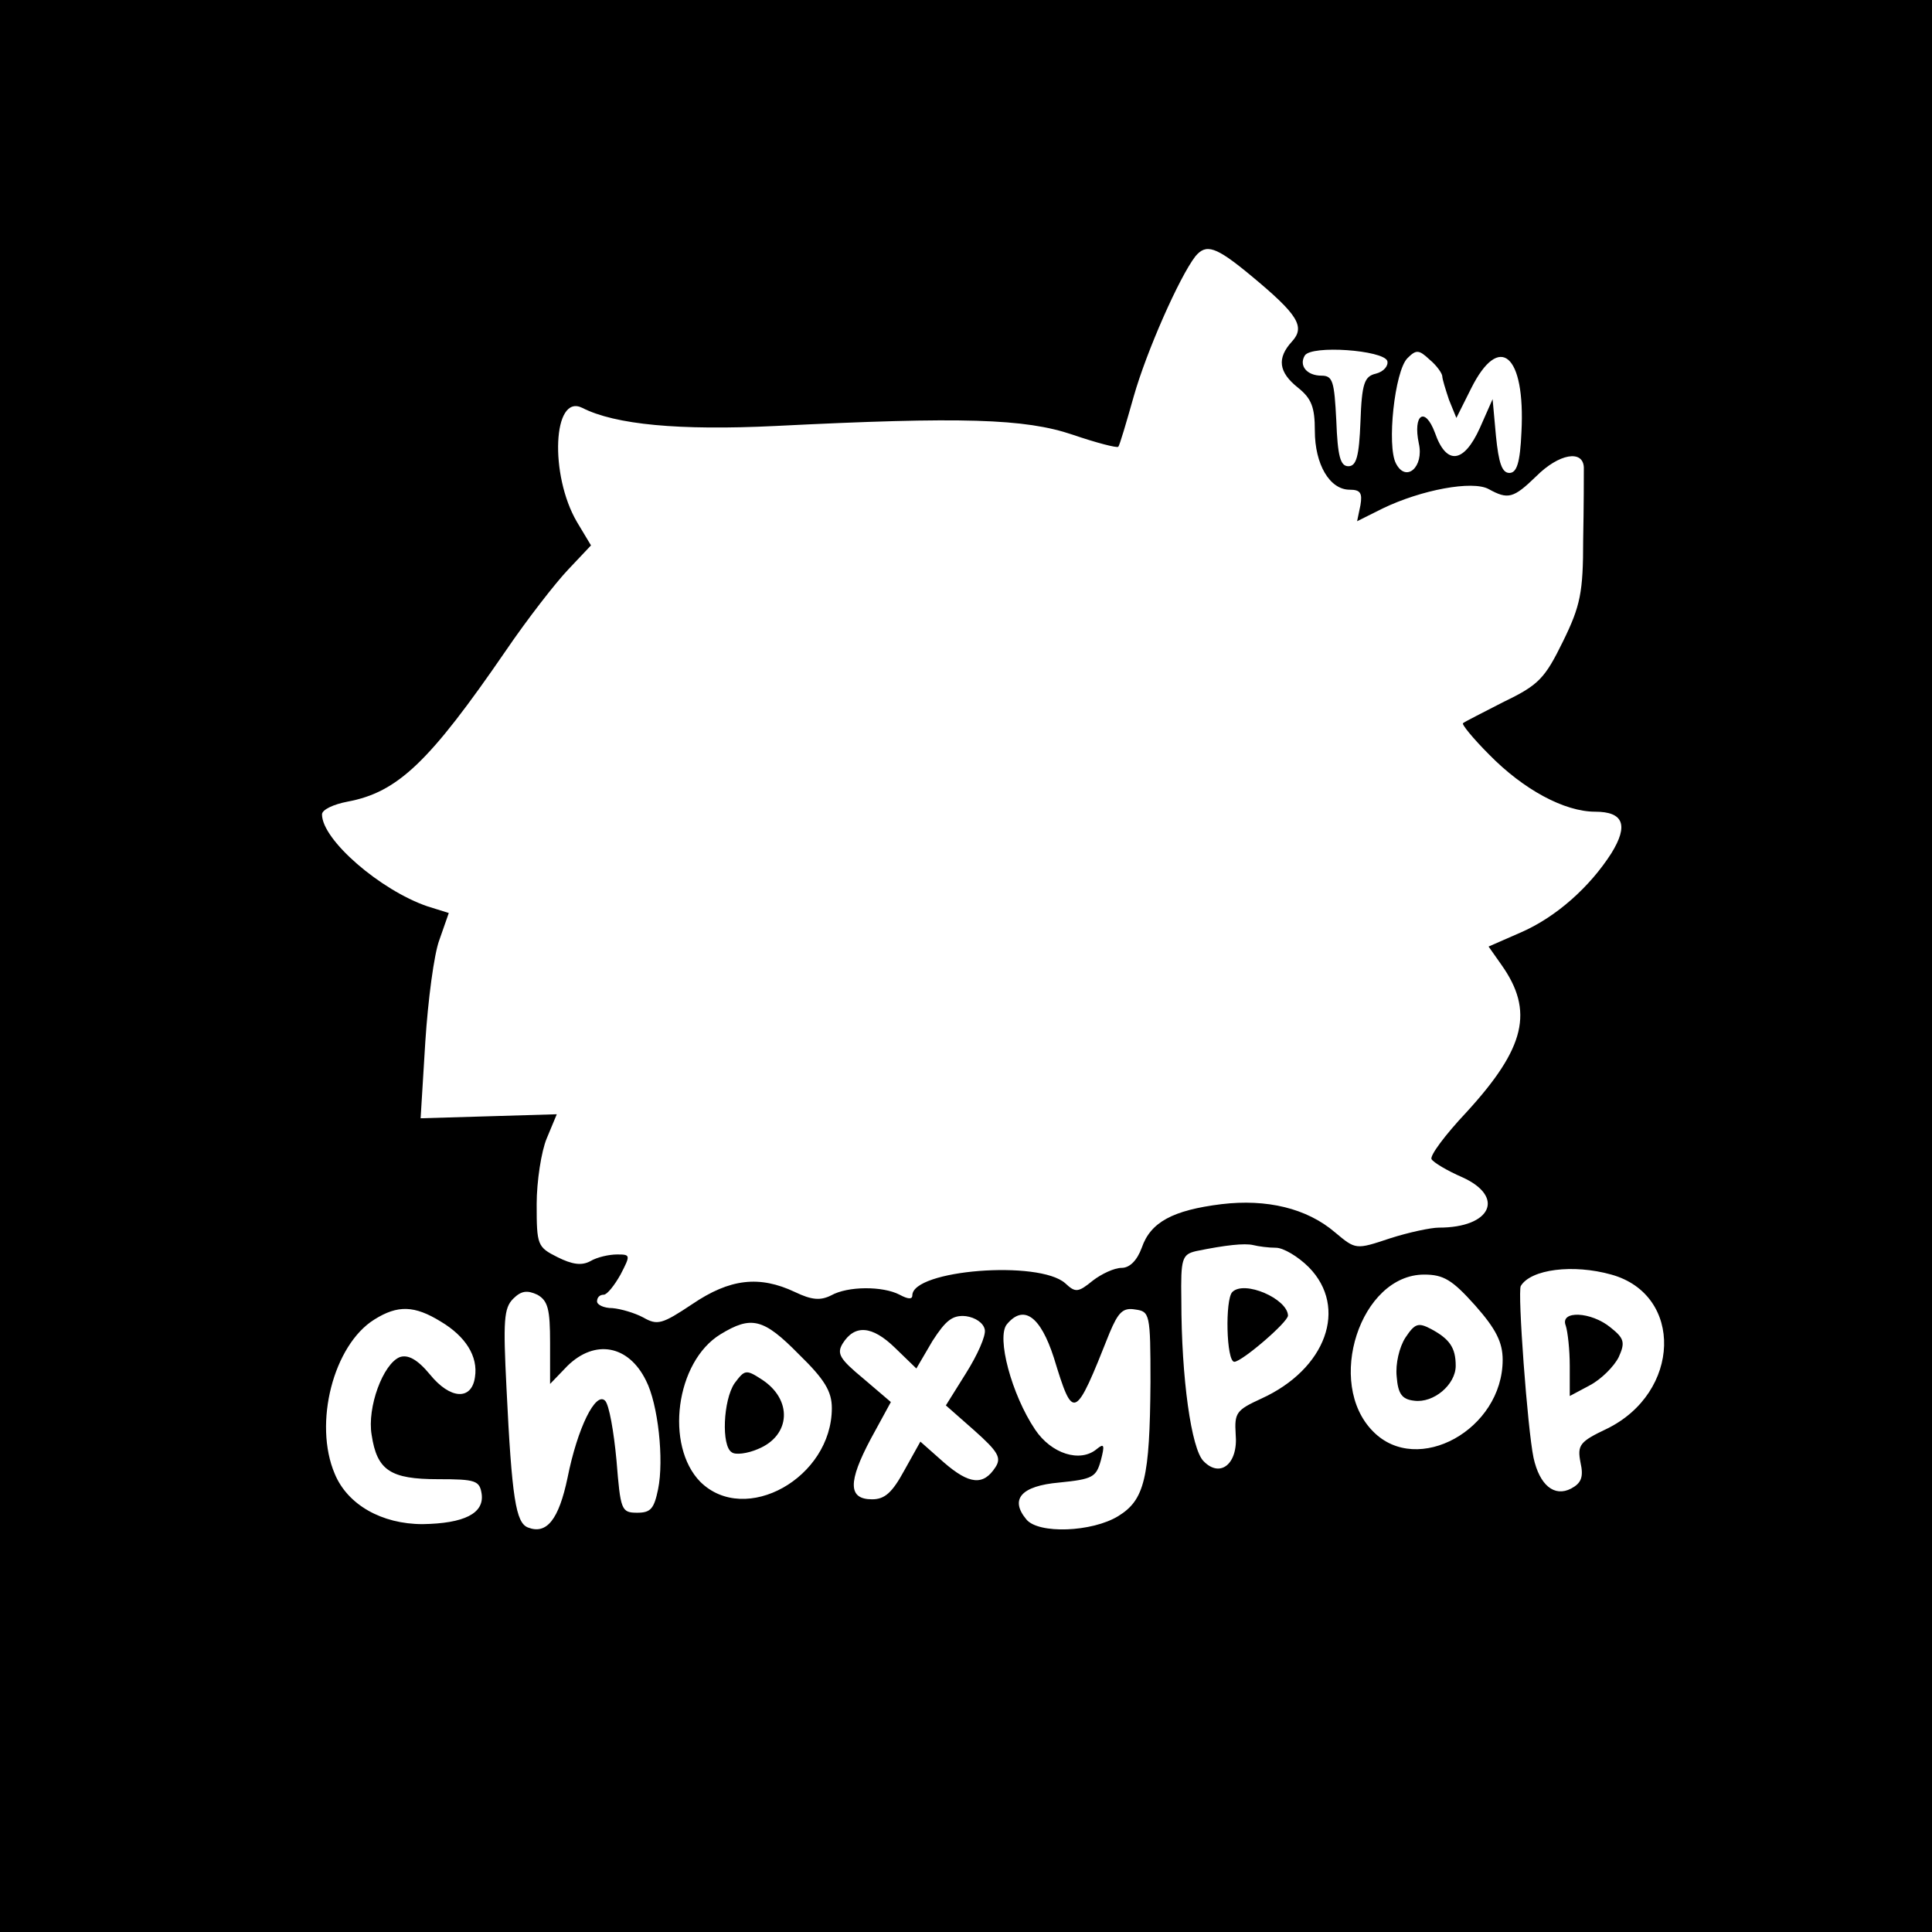
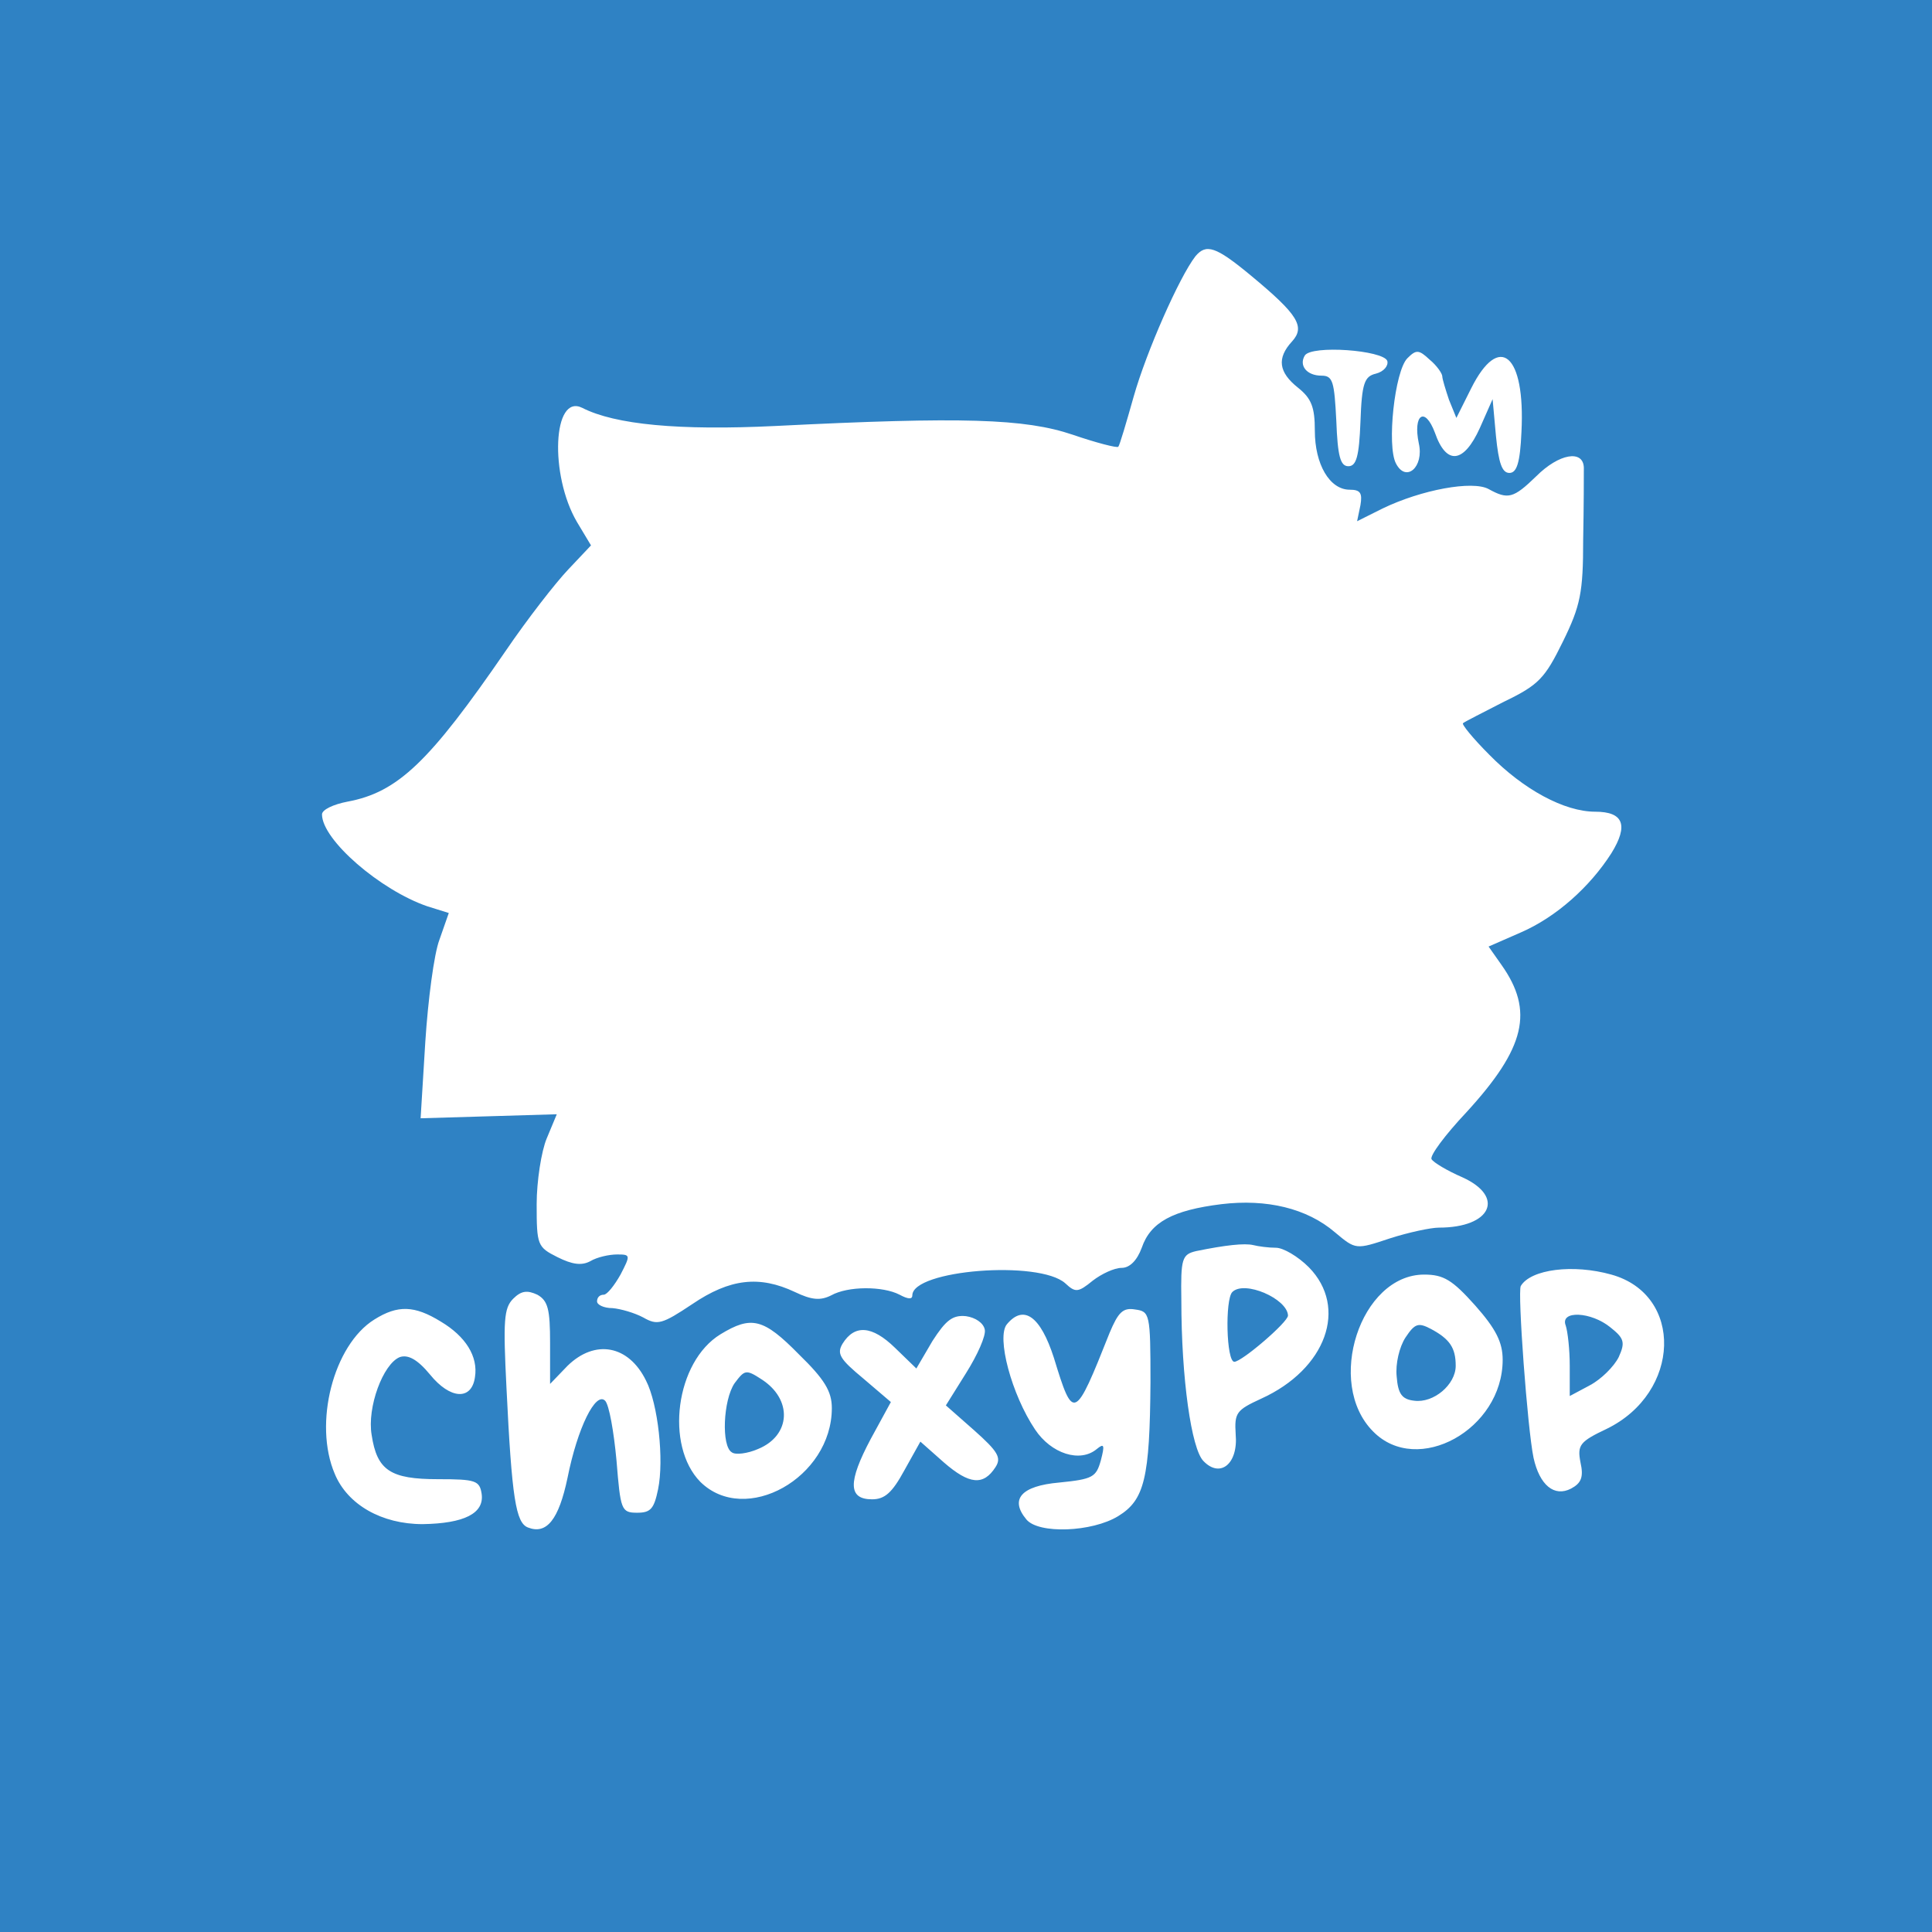
<svg xmlns="http://www.w3.org/2000/svg" version="1.0" width="288pt" height="288pt" viewBox="0 0 288 288" preserveAspectRatio="xMidYMid meet">
-   <g transform="translate(0,288) scale(0.1,-0.1)" fill="#000000" stroke="none">
+   <g transform="translate(0,288) scale(0.1,-0.1)" fill="#2F82C4" stroke="none">
    <path d="M0 1440 l0 -1440 1440 0 1440 0 0 1440 0 1440 -1440 0 -1440 0 0 -1440z m1865 1029 c70 -58 81 -76 61 -98 -23 -25 -20 -46 9 -69 20 -16 25 -29 25 -64 0 -50 22 -88 52 -88 16 0 19 -5 16 -23 l-5 -24 38 19 c58 28 134 42 158 29 29 -16 37 -14 71 19 34 34 70 40 71 13 0 -10 0 -58 -1 -108 0 -78 -4 -98 -30 -151 -27 -55 -36 -65 -88 -90 -31 -16 -59 -30 -61 -32 -3 -1 15 -23 39 -47 51 -52 112 -85 158 -85 42 0 50 -20 24 -62 -32 -50 -82 -95 -135 -118 l-48 -21 19 -27 c49 -69 36 -124 -52 -220 -32 -34 -55 -65 -52 -70 3 -5 23 -17 46 -27 64 -29 43 -75 -35 -75 -12 0 -45 -7 -73 -16 -51 -17 -51 -17 -82 9 -42 36 -102 50 -169 42 -73 -9 -106 -27 -119 -65 -7 -19 -18 -30 -30 -30 -11 0 -30 -9 -43 -19 -22 -18 -26 -18 -41 -4 -39 35 -228 20 -228 -18 0 -6 -6 -6 -19 1 -25 13 -77 13 -102 -1 -16 -8 -29 -7 -54 5 -53 25 -97 20 -153 -18 -45 -30 -52 -32 -73 -20 -13 7 -34 13 -46 14 -13 0 -23 5 -23 10 0 6 4 10 10 10 5 0 16 14 25 30 15 29 15 30 -5 30 -12 0 -30 -4 -40 -10 -13 -7 -27 -5 -49 6 -30 15 -31 18 -31 79 0 34 7 79 15 98 l15 36 -101 -3 -102 -3 7 114 c4 62 13 131 21 152 l14 40 -32 10 c-70 24 -157 99 -157 137 0 7 17 15 38 19 75 14 122 59 236 225 32 47 74 101 93 121 l34 36 -21 35 c-41 70 -36 192 8 170 49 -25 144 -34 288 -27 279 14 372 11 443 -13 35 -12 66 -20 68 -18 2 2 12 36 23 75 19 67 68 178 92 209 16 19 30 15 83 -29z m203 -127 c2 -7 -5 -16 -17 -19 -17 -4 -21 -14 -23 -72 -2 -51 -6 -66 -18 -66 -12 0 -16 15 -18 68 -3 58 -5 67 -22 67 -22 0 -34 15 -25 30 10 16 117 8 123 -8z m82 -23 c0 -4 5 -20 10 -35 l11 -27 22 44 c42 84 81 51 75 -65 -2 -46 -7 -61 -18 -61 -11 0 -16 15 -20 55 l-5 55 -19 -43 c-24 -53 -50 -56 -67 -7 -15 40 -33 27 -24 -16 8 -35 -19 -59 -34 -30 -14 26 -2 138 17 157 13 13 17 13 33 -2 11 -9 19 -21 19 -25z m-248 -1299 c11 0 33 -13 49 -29 59 -60 26 -152 -71 -196 -37 -17 -40 -21 -38 -53 4 -44 -23 -66 -48 -40 -18 18 -33 123 -33 240 -1 62 1 68 22 73 44 9 72 12 85 9 8 -2 23 -4 34 -4z m500 -40 c108 -30 104 -176 -7 -230 -40 -19 -44 -24 -39 -50 5 -22 1 -31 -14 -39 -25 -13 -47 5 -56 46 -9 43 -24 247 -19 256 15 25 78 33 135 17z m-203 -46 c31 -35 41 -55 41 -81 0 -104 -127 -174 -193 -107 -72 72 -19 234 76 234 29 0 42 -8 76 -46z m-1379 -56 l0 -61 26 27 c41 40 91 31 117 -22 18 -35 27 -118 18 -162 -6 -29 -11 -35 -31 -35 -24 0 -25 4 -31 78 -4 43 -11 83 -17 89 -14 14 -41 -40 -56 -115 -13 -62 -31 -85 -59 -74 -18 7 -24 43 -32 208 -5 100 -4 119 10 133 12 12 21 13 36 6 16 -9 19 -22 19 -72z m-163 32 c37 -22 56 -52 51 -83 -5 -35 -37 -33 -67 4 -19 23 -33 30 -45 26 -25 -10 -49 -75 -42 -116 8 -53 28 -66 99 -66 56 0 62 -2 65 -22 4 -29 -26 -44 -88 -45 -61 0 -112 29 -131 75 -32 75 -2 192 59 230 35 22 60 21 99 -3z m1058 -90 c-1 -144 -9 -176 -48 -200 -39 -24 -119 -27 -137 -5 -25 30 -8 50 49 55 50 5 55 8 62 33 6 23 5 26 -6 17 -25 -21 -68 -7 -92 29 -35 52 -58 138 -42 157 25 30 50 12 70 -50 29 -95 31 -94 83 37 13 31 20 38 38 35 22 -3 23 -6 23 -108z m-247 78 c2 -9 -11 -38 -28 -65 l-30 -48 42 -37 c36 -32 41 -41 32 -55 -18 -28 -39 -26 -77 7 l-35 31 -24 -43 c-18 -33 -29 -43 -48 -43 -36 0 -36 26 -2 90 l30 55 -41 35 c-35 29 -40 37 -31 52 18 29 44 27 78 -6 l32 -31 24 41 c20 31 30 39 50 37 14 -2 26 -10 28 -20z m-277 -37 c38 -37 49 -55 49 -80 0 -104 -129 -176 -196 -110 -53 54 -37 179 30 220 46 28 64 24 117 -30z" />
    <path d="M1837 954 c-11 -11 -9 -104 3 -104 11 0 80 59 80 69 -1 25 -65 53 -83 35z" />
    <path d="M2334 904 c3 -9 6 -36 6 -60 l0 -45 30 16 c17 9 36 28 43 42 10 22 8 28 -12 44 -29 24 -76 26 -67 3z" />
    <path d="M2095 886 c-9 -14 -15 -39 -13 -58 2 -26 8 -34 26 -36 29 -4 62 24 62 52 0 27 -9 40 -37 55 -19 10 -24 8 -38 -13z" />
    <path d="M1095 818 c-17 -25 -20 -94 -4 -103 5 -4 23 -2 39 5 49 20 52 74 5 104 -23 15 -25 14 -40 -6z" />
  </g>
+   <style>
+   svg { background:#fff }
+ </style>
</svg>
